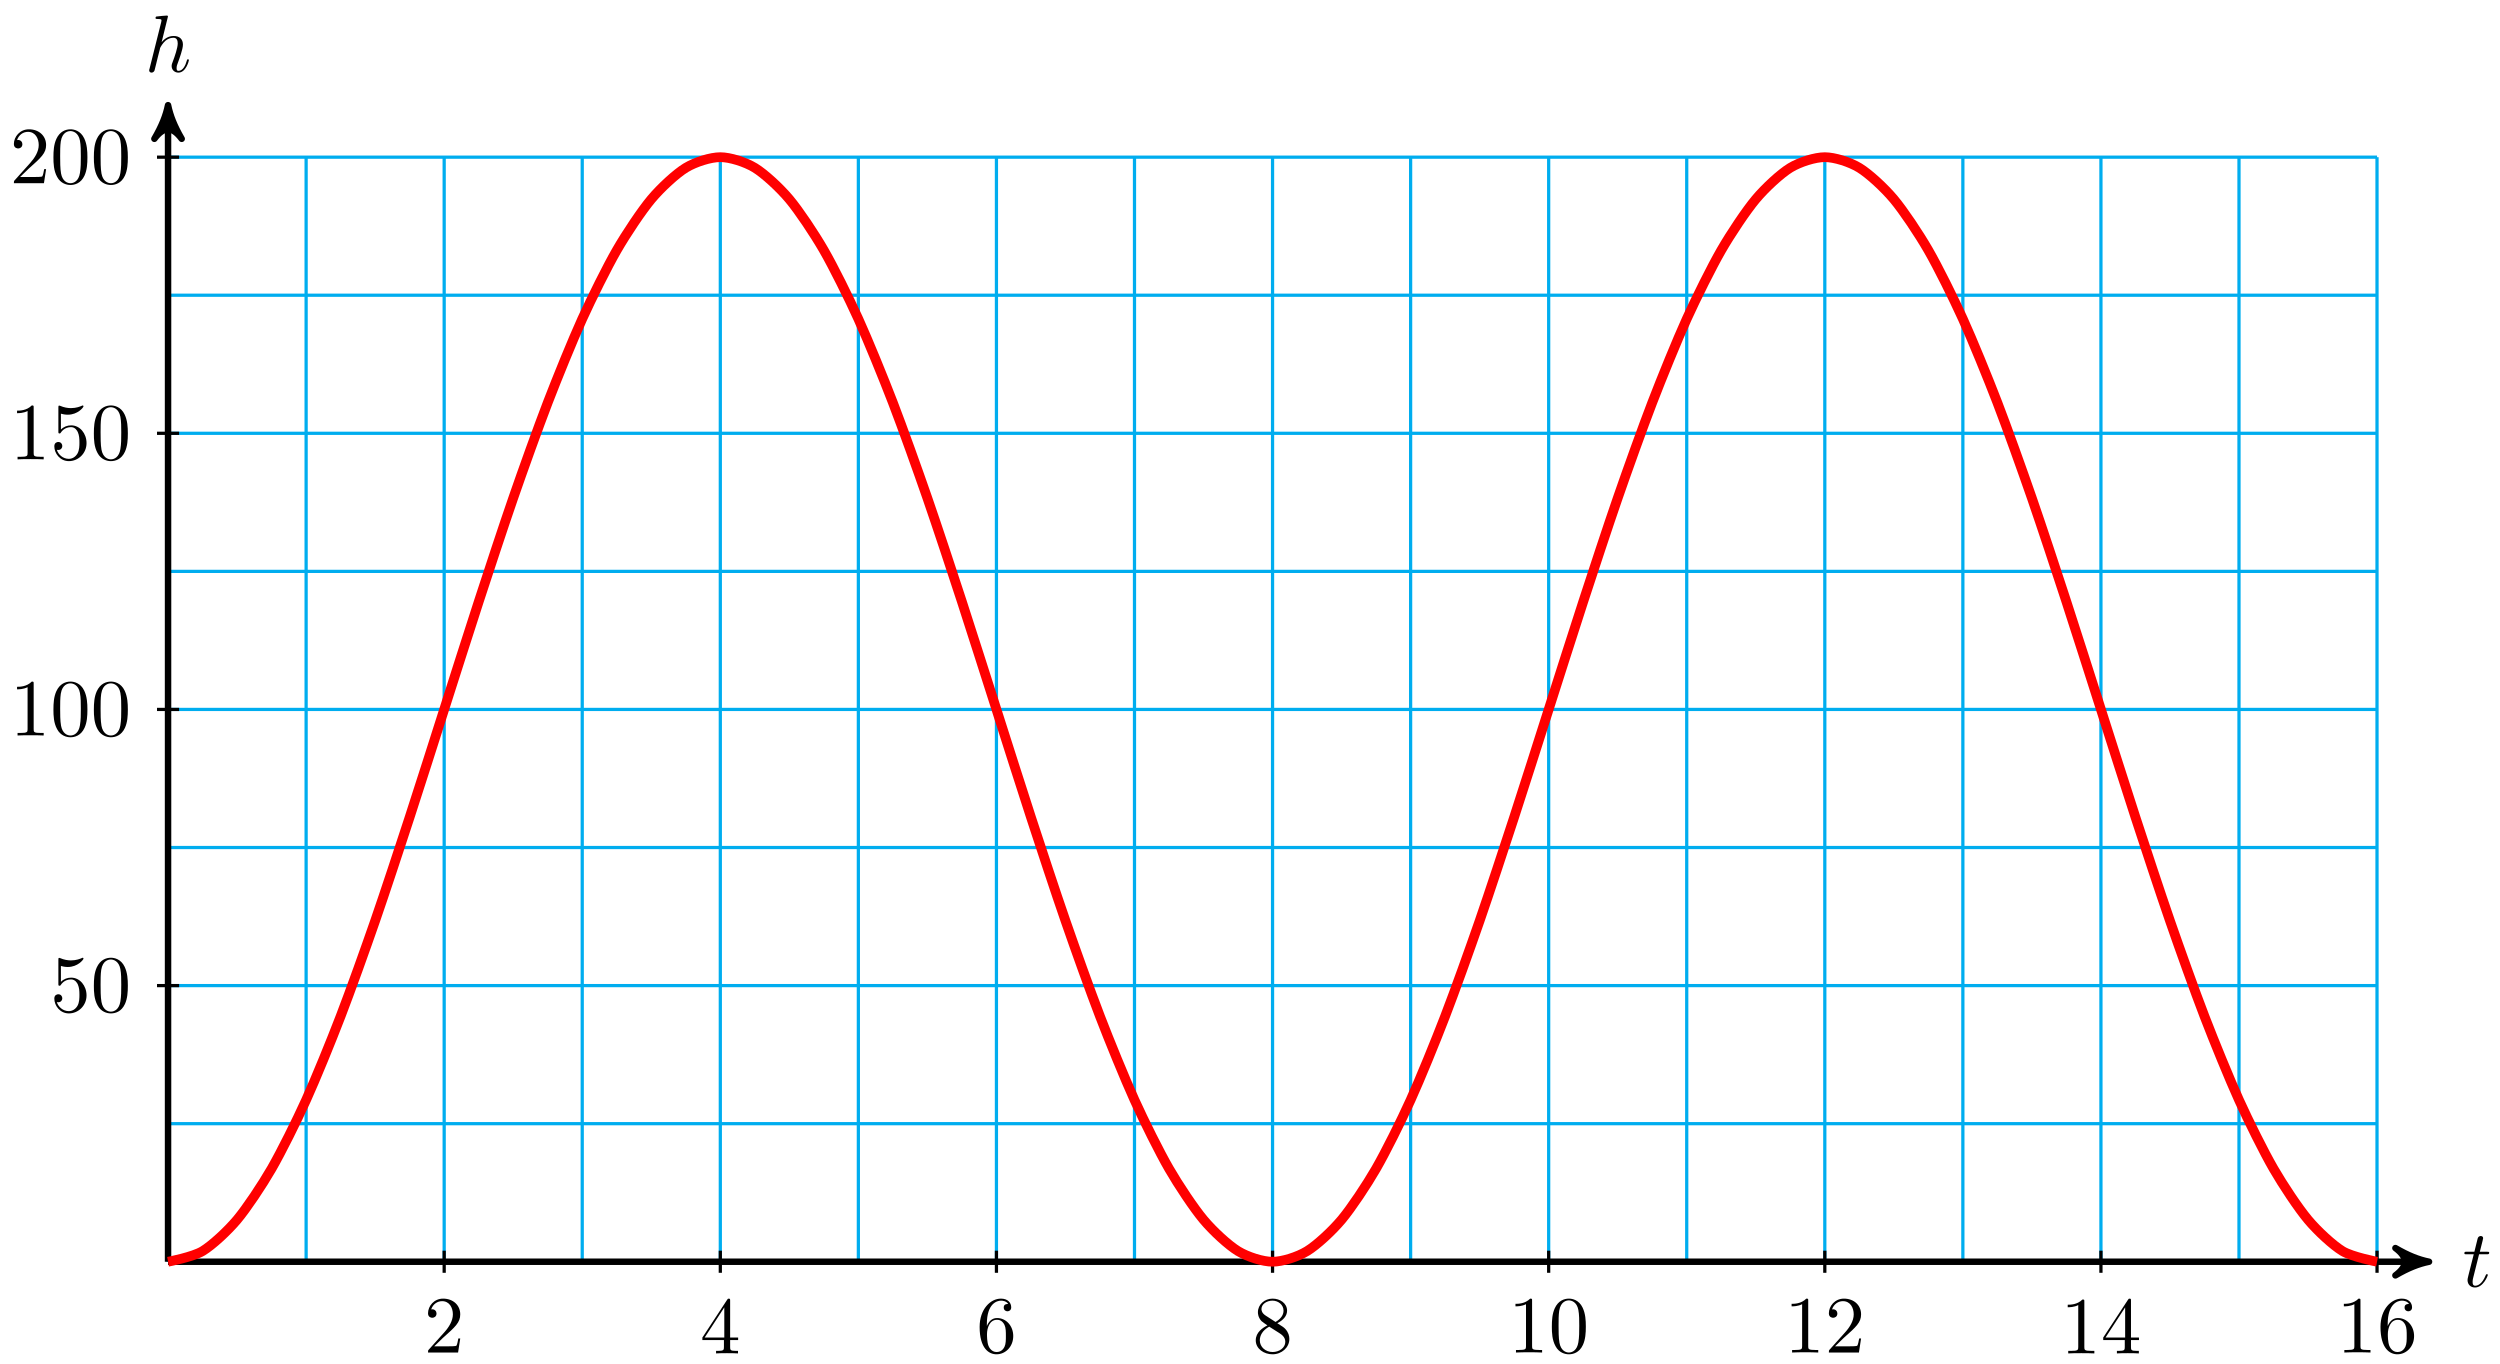
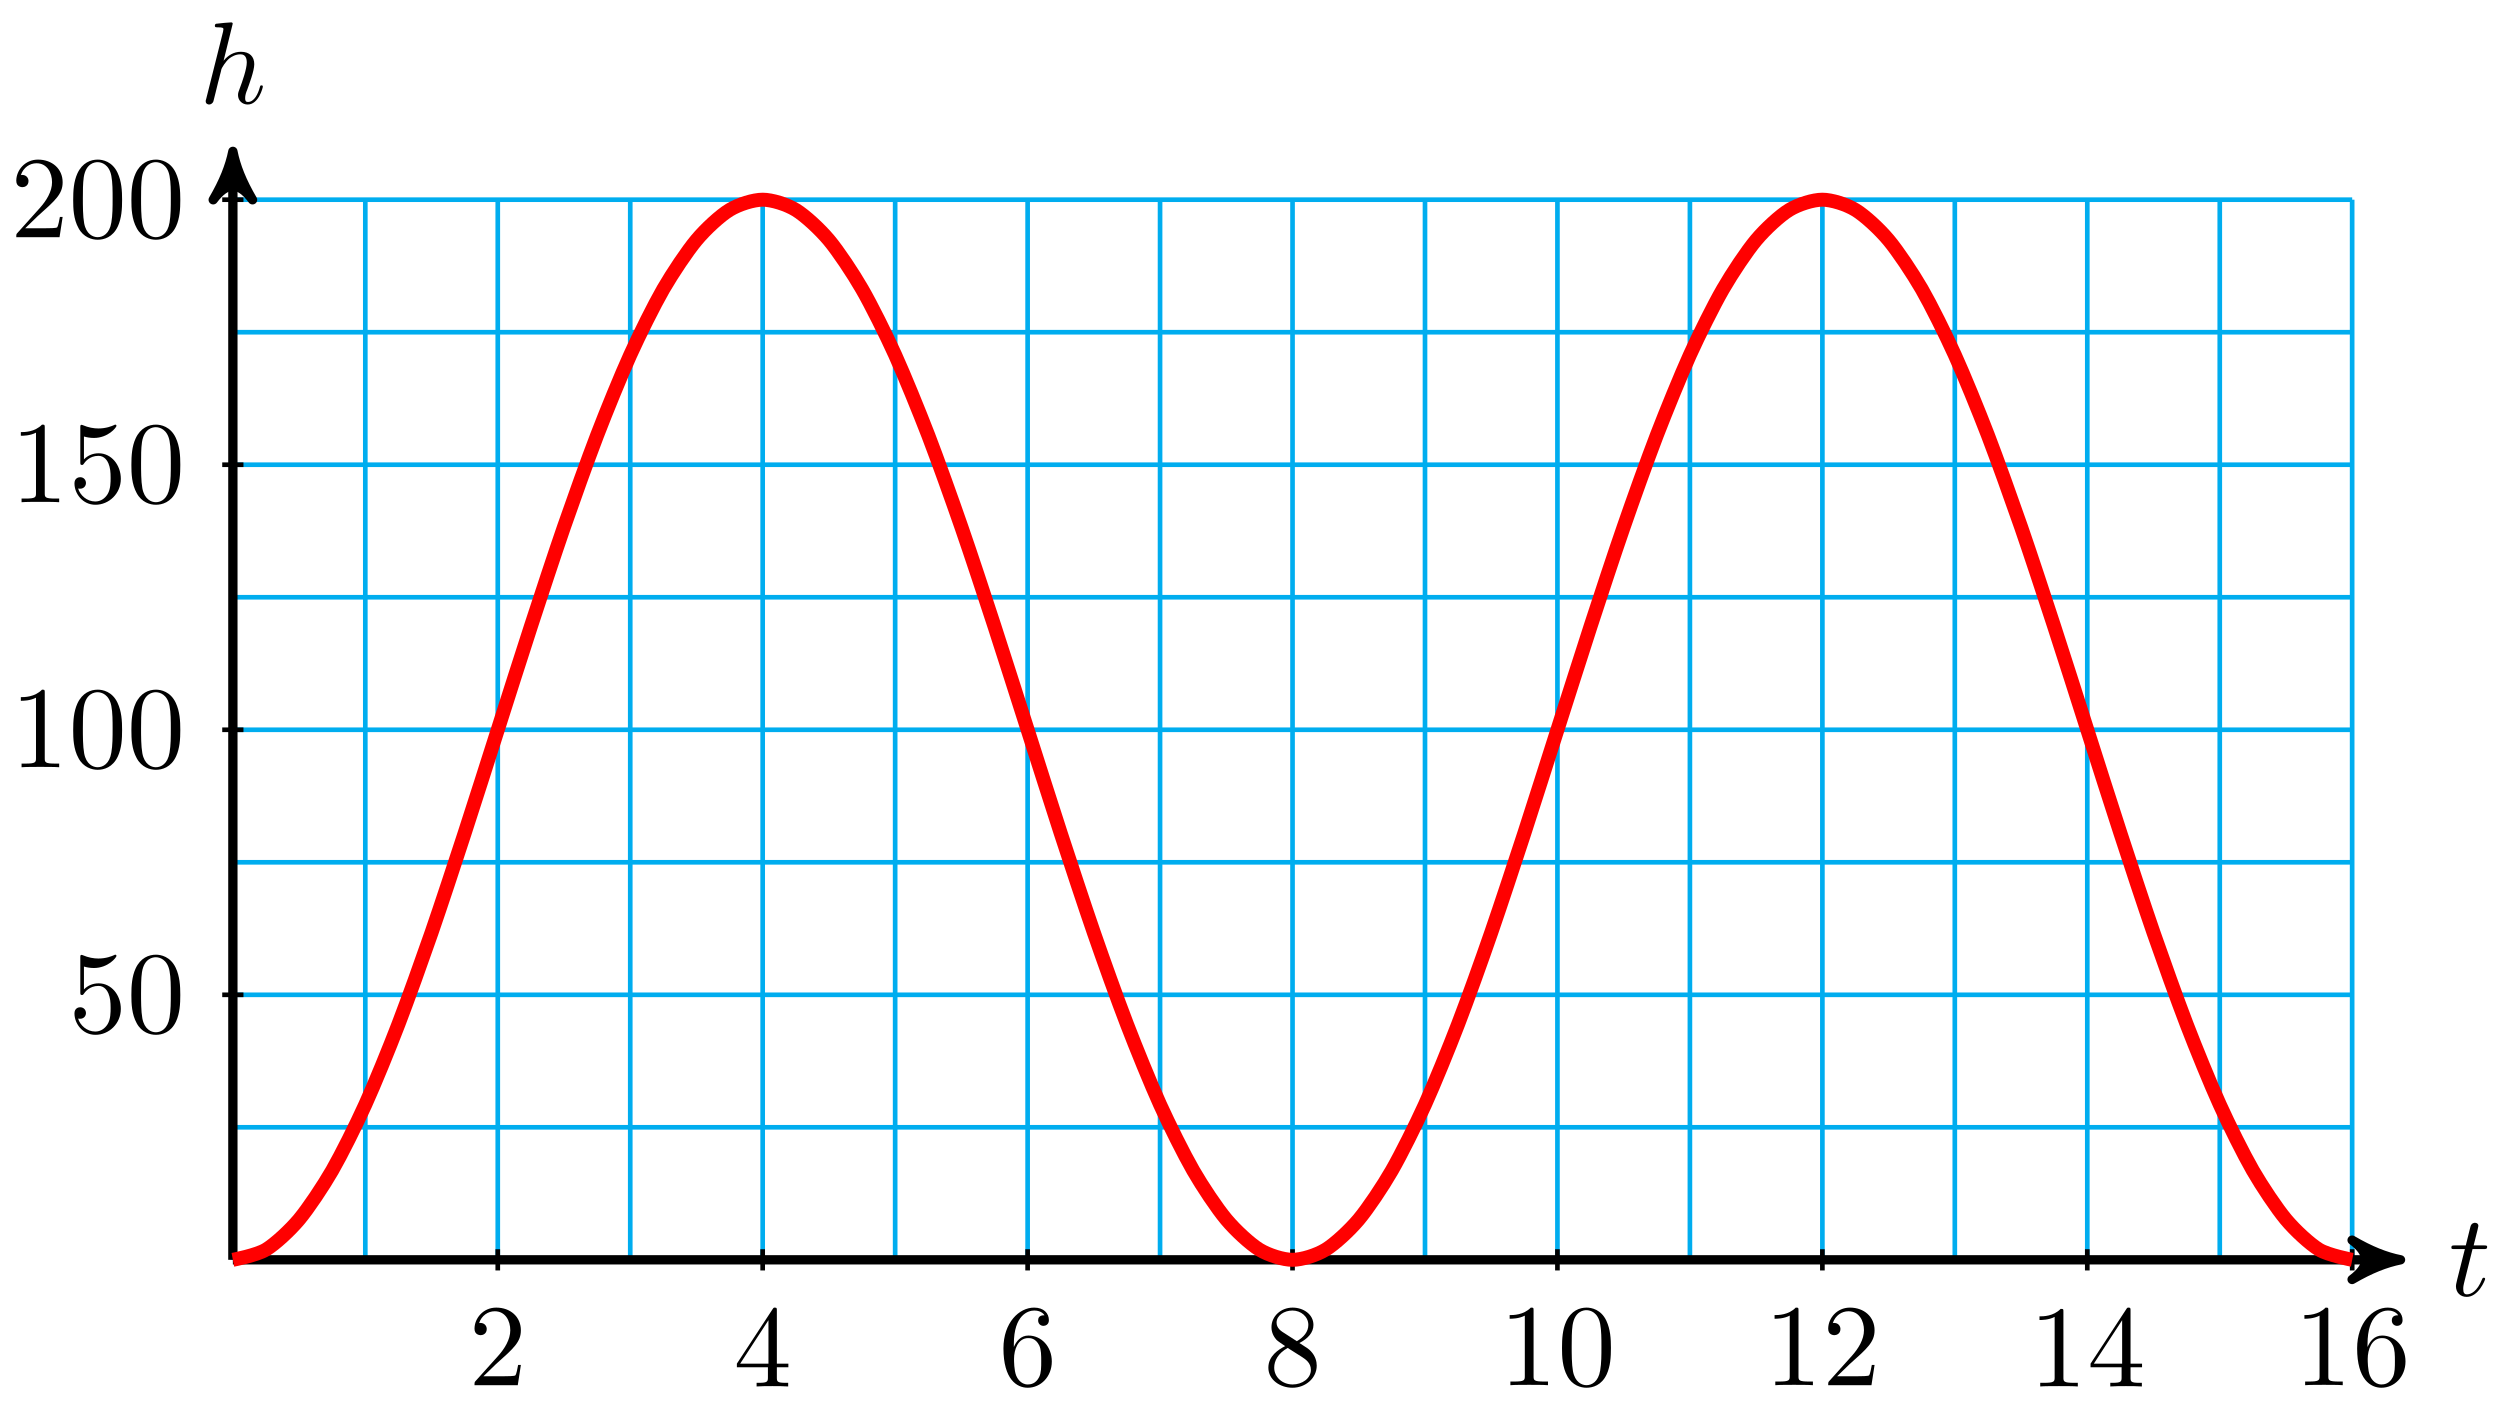
- <svg xmlns="http://www.w3.org/2000/svg" xmlns:xlink="http://www.w3.org/1999/xlink" width="308pt" height="168pt" viewBox="0 0 308 168" version="1.1">
+ <svg xmlns="http://www.w3.org/2000/svg" xmlns:xlink="http://www.w3.org/1999/xlink" width="214pt" height="120pt" viewBox="0 0 214 120" version="1.1">
  <defs>
    <g>
      <symbol overflow="visible" id="glyph0-0">
        <path style="stroke:none;" d="" />
      </symbol>
      <symbol overflow="visible" id="glyph0-1">
        <path style="stroke:none;" d="M 2.047 -3.984 L 2.984 -3.984 C 3.188 -3.984 3.297 -3.984 3.297 -4.188 C 3.297 -4.297 3.188 -4.297 3.016 -4.297 L 2.141 -4.297 C 2.5 -5.719 2.547 -5.906 2.547 -5.969 C 2.547 -6.141 2.422 -6.234 2.25 -6.234 C 2.219 -6.234 1.938 -6.234 1.859 -5.875 L 1.469 -4.297 L 0.531 -4.297 C 0.328 -4.297 0.234 -4.297 0.234 -4.109 C 0.234 -3.984 0.312 -3.984 0.516 -3.984 L 1.391 -3.984 C 0.672 -1.156 0.625 -0.984 0.625 -0.812 C 0.625 -0.266 1 0.109 1.547 0.109 C 2.562 0.109 3.125 -1.344 3.125 -1.422 C 3.125 -1.531 3.047 -1.531 3.016 -1.531 C 2.922 -1.531 2.906 -1.5 2.859 -1.391 C 2.438 -0.344 1.906 -0.109 1.562 -0.109 C 1.359 -0.109 1.25 -0.234 1.25 -0.562 C 1.25 -0.812 1.281 -0.875 1.312 -1.047 Z M 2.047 -3.984 " />
      </symbol>
      <symbol overflow="visible" id="glyph0-2">
        <path style="stroke:none;" d="M 2.859 -6.812 C 2.859 -6.812 2.859 -6.922 2.734 -6.922 C 2.5 -6.922 1.781 -6.844 1.516 -6.812 C 1.438 -6.812 1.328 -6.797 1.328 -6.625 C 1.328 -6.5 1.422 -6.5 1.562 -6.5 C 2.047 -6.5 2.062 -6.438 2.062 -6.328 L 2.031 -6.125 L 0.594 -0.391 C 0.547 -0.25 0.547 -0.234 0.547 -0.172 C 0.547 0.062 0.75 0.109 0.844 0.109 C 1 0.109 1.156 -0.016 1.203 -0.156 L 1.391 -0.906 L 1.609 -1.797 C 1.672 -2.031 1.734 -2.25 1.781 -2.469 C 1.797 -2.531 1.891 -2.859 1.891 -2.922 C 1.922 -3.016 2.234 -3.562 2.578 -3.844 C 2.797 -4 3.094 -4.188 3.531 -4.188 C 3.953 -4.188 4.062 -3.844 4.062 -3.484 C 4.062 -2.953 3.688 -1.859 3.453 -1.25 C 3.375 -1.031 3.312 -0.906 3.312 -0.703 C 3.312 -0.234 3.672 0.109 4.141 0.109 C 5.078 0.109 5.438 -1.344 5.438 -1.422 C 5.438 -1.531 5.359 -1.531 5.328 -1.531 C 5.219 -1.531 5.219 -1.5 5.172 -1.344 C 5.031 -0.812 4.703 -0.109 4.156 -0.109 C 3.984 -0.109 3.922 -0.203 3.922 -0.438 C 3.922 -0.688 4 -0.922 4.094 -1.141 C 4.25 -1.578 4.703 -2.766 4.703 -3.344 C 4.703 -3.984 4.312 -4.406 3.562 -4.406 C 2.938 -4.406 2.453 -4.094 2.078 -3.641 Z M 2.859 -6.812 " />
      </symbol>
      <symbol overflow="visible" id="glyph1-0">
        <path style="stroke:none;" d="" />
      </symbol>
      <symbol overflow="visible" id="glyph1-1">
        <path style="stroke:none;" d="M 4.469 -1.734 L 4.234 -1.734 C 4.172 -1.438 4.109 -1 4 -0.844 C 3.938 -0.766 3.281 -0.766 3.062 -0.766 L 1.266 -0.766 L 2.328 -1.797 C 3.875 -3.172 4.469 -3.703 4.469 -4.703 C 4.469 -5.844 3.578 -6.641 2.359 -6.641 C 1.234 -6.641 0.5 -5.719 0.5 -4.828 C 0.5 -4.281 1 -4.281 1.031 -4.281 C 1.203 -4.281 1.547 -4.391 1.547 -4.812 C 1.547 -5.062 1.359 -5.328 1.016 -5.328 C 0.938 -5.328 0.922 -5.328 0.891 -5.312 C 1.109 -5.969 1.656 -6.328 2.234 -6.328 C 3.141 -6.328 3.562 -5.516 3.562 -4.703 C 3.562 -3.906 3.078 -3.125 2.516 -2.5 L 0.609 -0.375 C 0.5 -0.266 0.5 -0.234 0.5 0 L 4.203 0 Z M 4.469 -1.734 " />
      </symbol>
      <symbol overflow="visible" id="glyph1-2">
        <path style="stroke:none;" d="M 4.688 -1.641 L 4.688 -1.953 L 3.703 -1.953 L 3.703 -6.484 C 3.703 -6.688 3.703 -6.75 3.531 -6.75 C 3.453 -6.75 3.422 -6.75 3.344 -6.625 L 0.281 -1.953 L 0.281 -1.641 L 2.938 -1.641 L 2.938 -0.781 C 2.938 -0.422 2.906 -0.312 2.172 -0.312 L 1.969 -0.312 L 1.969 0 C 2.375 -0.031 2.891 -0.031 3.312 -0.031 C 3.734 -0.031 4.25 -0.031 4.672 0 L 4.672 -0.312 L 4.453 -0.312 C 3.719 -0.312 3.703 -0.422 3.703 -0.781 L 3.703 -1.641 Z M 2.984 -1.953 L 0.562 -1.953 L 2.984 -5.672 Z M 2.984 -1.953 " />
      </symbol>
      <symbol overflow="visible" id="glyph1-3">
        <path style="stroke:none;" d="M 4.562 -2.031 C 4.562 -3.297 3.672 -4.25 2.562 -4.25 C 1.891 -4.25 1.516 -3.75 1.312 -3.266 L 1.312 -3.516 C 1.312 -6.031 2.547 -6.391 3.062 -6.391 C 3.297 -6.391 3.719 -6.328 3.938 -5.984 C 3.781 -5.984 3.391 -5.984 3.391 -5.547 C 3.391 -5.234 3.625 -5.078 3.844 -5.078 C 4 -5.078 4.312 -5.172 4.312 -5.562 C 4.312 -6.156 3.875 -6.641 3.047 -6.641 C 1.766 -6.641 0.422 -5.359 0.422 -3.156 C 0.422 -0.484 1.578 0.219 2.5 0.219 C 3.609 0.219 4.562 -0.719 4.562 -2.031 Z M 3.656 -2.047 C 3.656 -1.562 3.656 -1.062 3.484 -0.703 C 3.188 -0.109 2.734 -0.062 2.5 -0.062 C 1.875 -0.062 1.578 -0.656 1.516 -0.812 C 1.328 -1.281 1.328 -2.078 1.328 -2.25 C 1.328 -3.031 1.656 -4.031 2.547 -4.031 C 2.719 -4.031 3.172 -4.031 3.484 -3.406 C 3.656 -3.047 3.656 -2.531 3.656 -2.047 Z M 3.656 -2.047 " />
      </symbol>
      <symbol overflow="visible" id="glyph1-4">
        <path style="stroke:none;" d="M 4.562 -1.672 C 4.562 -2.031 4.453 -2.484 4.062 -2.906 C 3.875 -3.109 3.719 -3.203 3.078 -3.609 C 3.797 -3.984 4.281 -4.5 4.281 -5.156 C 4.281 -6.078 3.406 -6.641 2.5 -6.641 C 1.5 -6.641 0.688 -5.906 0.688 -4.969 C 0.688 -4.797 0.703 -4.344 1.125 -3.875 C 1.234 -3.766 1.609 -3.516 1.859 -3.344 C 1.281 -3.047 0.422 -2.5 0.422 -1.5 C 0.422 -0.453 1.438 0.219 2.484 0.219 C 3.609 0.219 4.562 -0.609 4.562 -1.672 Z M 3.844 -5.156 C 3.844 -4.578 3.453 -4.109 2.859 -3.766 L 1.625 -4.562 C 1.172 -4.859 1.125 -5.188 1.125 -5.359 C 1.125 -5.969 1.781 -6.391 2.484 -6.391 C 3.203 -6.391 3.844 -5.875 3.844 -5.156 Z M 4.062 -1.312 C 4.062 -0.578 3.312 -0.062 2.5 -0.062 C 1.641 -0.062 0.922 -0.672 0.922 -1.5 C 0.922 -2.078 1.234 -2.719 2.078 -3.188 L 3.312 -2.406 C 3.594 -2.219 4.062 -1.922 4.062 -1.312 Z M 4.062 -1.312 " />
      </symbol>
      <symbol overflow="visible" id="glyph1-5">
        <path style="stroke:none;" d="M 4.172 0 L 4.172 -0.312 L 3.859 -0.312 C 2.953 -0.312 2.938 -0.422 2.938 -0.781 L 2.938 -6.375 C 2.938 -6.625 2.938 -6.641 2.703 -6.641 C 2.078 -6 1.203 -6 0.891 -6 L 0.891 -5.688 C 1.094 -5.688 1.672 -5.688 2.188 -5.953 L 2.188 -0.781 C 2.188 -0.422 2.156 -0.312 1.266 -0.312 L 0.953 -0.312 L 0.953 0 C 1.297 -0.031 2.156 -0.031 2.562 -0.031 C 2.953 -0.031 3.828 -0.031 4.172 0 Z M 4.172 0 " />
      </symbol>
      <symbol overflow="visible" id="glyph1-6">
        <path style="stroke:none;" d="M 4.578 -3.188 C 4.578 -3.984 4.531 -4.781 4.188 -5.516 C 3.734 -6.484 2.906 -6.641 2.5 -6.641 C 1.891 -6.641 1.172 -6.375 0.75 -5.453 C 0.438 -4.766 0.391 -3.984 0.391 -3.188 C 0.391 -2.438 0.422 -1.547 0.844 -0.781 C 1.266 0.016 2 0.219 2.484 0.219 C 3.016 0.219 3.781 0.016 4.219 -0.938 C 4.531 -1.625 4.578 -2.406 4.578 -3.188 Z M 3.766 -3.312 C 3.766 -2.562 3.766 -1.891 3.656 -1.25 C 3.5 -0.297 2.938 0 2.484 0 C 2.094 0 1.5 -0.25 1.328 -1.203 C 1.219 -1.797 1.219 -2.719 1.219 -3.312 C 1.219 -3.953 1.219 -4.609 1.297 -5.141 C 1.484 -6.328 2.234 -6.422 2.484 -6.422 C 2.812 -6.422 3.469 -6.234 3.656 -5.25 C 3.766 -4.688 3.766 -3.938 3.766 -3.312 Z M 3.766 -3.312 " />
      </symbol>
      <symbol overflow="visible" id="glyph1-7">
        <path style="stroke:none;" d="M 4.469 -2 C 4.469 -3.188 3.656 -4.188 2.578 -4.188 C 2.109 -4.188 1.672 -4.031 1.312 -3.672 L 1.312 -5.625 C 1.516 -5.562 1.844 -5.5 2.156 -5.5 C 3.391 -5.5 4.094 -6.406 4.094 -6.531 C 4.094 -6.594 4.062 -6.641 3.984 -6.641 C 3.984 -6.641 3.953 -6.641 3.906 -6.609 C 3.703 -6.516 3.219 -6.312 2.547 -6.312 C 2.156 -6.312 1.688 -6.391 1.219 -6.594 C 1.141 -6.625 1.109 -6.625 1.109 -6.625 C 1 -6.625 1 -6.547 1 -6.391 L 1 -3.438 C 1 -3.266 1 -3.188 1.141 -3.188 C 1.219 -3.188 1.234 -3.203 1.281 -3.266 C 1.391 -3.422 1.75 -3.969 2.562 -3.969 C 3.078 -3.969 3.328 -3.516 3.406 -3.328 C 3.562 -2.953 3.594 -2.578 3.594 -2.078 C 3.594 -1.719 3.594 -1.125 3.344 -0.703 C 3.109 -0.312 2.734 -0.062 2.281 -0.062 C 1.562 -0.062 0.984 -0.594 0.812 -1.172 C 0.844 -1.172 0.875 -1.156 0.984 -1.156 C 1.312 -1.156 1.484 -1.406 1.484 -1.641 C 1.484 -1.891 1.312 -2.141 0.984 -2.141 C 0.844 -2.141 0.5 -2.062 0.5 -1.609 C 0.5 -0.75 1.188 0.219 2.297 0.219 C 3.453 0.219 4.469 -0.734 4.469 -2 Z M 4.469 -2 " />
      </symbol>
    </g>
  </defs>
  <g id="surface1">
-     <path style="fill:none;stroke-width:0.399;stroke-linecap:butt;stroke-linejoin:miter;stroke:rgb(0%,67.839%,93.729%);stroke-opacity:1;stroke-miterlimit:10;" d="M -0.001 0.001 L 272.131 0.001 M -0.001 17.008 L 272.131 17.008 M -0.001 34.019 L 272.131 34.019 M -0.001 51.029 L 272.131 51.029 M -0.001 68.04 L 272.131 68.04 M -0.001 85.047 L 272.131 85.047 M -0.001 102.058 L 272.131 102.058 M -0.001 119.068 L 272.131 119.068 M -0.001 136.075 L 272.131 136.075 M -0.001 0.001 L -0.001 136.075 M 17.009 0.001 L 17.009 136.075 M 34.016 0.001 L 34.016 136.075 M 51.023 0.001 L 51.023 136.075 M 68.034 0.001 L 68.034 136.075 M 85.04 0.001 L 85.04 136.075 M 102.051 0.001 L 102.051 136.075 M 119.058 0.001 L 119.058 136.075 M 136.065 0.001 L 136.065 136.075 M 153.075 0.001 L 153.075 136.075 M 170.082 0.001 L 170.082 136.075 M 187.089 0.001 L 187.089 136.075 M 204.1 0.001 L 204.1 136.075 M 221.107 0.001 L 221.107 136.075 M 238.117 0.001 L 238.117 136.075 M 255.124 0.001 L 255.124 136.075 M 272.127 0.001 L 272.127 136.075 " transform="matrix(1.00006,0,0,-1.00006,20.7044,155.4465)" />
-     <path style="fill:none;stroke-width:0.797;stroke-linecap:butt;stroke-linejoin:miter;stroke:rgb(0%,0%,0%);stroke-opacity:1;stroke-miterlimit:10;" d="M -0.001 0.001 L 277.502 0.001 " transform="matrix(1.00006,0,0,-1.00006,20.7044,155.4465)" />
-     <path style="fill-rule:nonzero;fill:rgb(0%,0%,0%);fill-opacity:1;stroke-width:0.797;stroke-linecap:butt;stroke-linejoin:round;stroke:rgb(0%,0%,0%);stroke-opacity:1;stroke-miterlimit:10;" d="M 1.036 0.001 C -0.261 0.259 -1.554 0.779 -3.108 1.685 C -1.554 0.517 -1.554 -0.518 -3.108 -1.682 C -1.554 -0.776 -0.261 -0.26 1.036 0.001 Z M 1.036 0.001 " transform="matrix(1.00006,0,0,-1.00006,298.2218,155.4465)" />
+     <path style="fill:none;stroke-width:0.399;stroke-linecap:butt;stroke-linejoin:miter;stroke:rgb(0%,67.839%,93.729%);stroke-opacity:1;stroke-miterlimit:10;" d="M 0.002 0.001 L 181.416 0.001 M 0.002 11.345 L 181.416 11.345 M 0.002 22.685 L 181.416 22.685 M 0.002 34.029 L 181.416 34.029 M 0.002 45.372 L 181.416 45.372 M 0.002 56.716 L 181.416 56.716 M 0.002 68.06 L 181.416 68.06 M 0.002 79.403 L 181.416 79.403 M 0.002 90.747 L 181.416 90.747 M 0.002 0.001 L 0.002 90.747 M 11.338 0.001 L 11.338 90.747 M 22.677 0.001 L 22.677 90.747 M 34.017 0.001 L 34.017 90.747 M 45.353 0.001 L 45.353 90.747 M 56.693 0.001 L 56.693 90.747 M 68.033 0.001 L 68.033 90.747 M 79.369 0.001 L 79.369 90.747 M 90.709 0.001 L 90.709 90.747 M 102.048 0.001 L 102.048 90.747 M 113.384 0.001 L 113.384 90.747 M 124.724 0.001 L 124.724 90.747 M 136.064 0.001 L 136.064 90.747 M 147.4 0.001 L 147.4 90.747 M 158.74 0.001 L 158.74 90.747 M 170.08 0.001 L 170.08 90.747 M 181.412 0.001 L 181.412 90.747 " transform="matrix(1,0,0,-1,19.932,107.841)" />
+     <path style="fill:none;stroke-width:0.797;stroke-linecap:butt;stroke-linejoin:miter;stroke:rgb(0%,0%,0%);stroke-opacity:1;stroke-miterlimit:10;" d="M 0.002 0.001 L 184.517 0.001 " transform="matrix(1,0,0,-1,19.932,107.841)" />
+     <path style="fill-rule:nonzero;fill:rgb(0%,0%,0%);fill-opacity:1;stroke-width:0.797;stroke-linecap:butt;stroke-linejoin:round;stroke:rgb(0%,0%,0%);stroke-opacity:1;stroke-miterlimit:10;" d="M 1.035 0.001 C -0.258 0.259 -1.555 0.778 -3.11 1.685 C -1.555 0.517 -1.555 -0.518 -3.11 -1.682 C -1.555 -0.776 -0.258 -0.261 1.035 0.001 Z M 1.035 0.001 " transform="matrix(1,0,0,-1,204.4495,107.841)" />
    <g style="fill:rgb(0%,0%,0%);fill-opacity:1;">
-       <use xlink:href="#glyph0-1" x="303.375" y="158.511" />
+       <use xlink:href="#glyph0-1" x="209.603" y="110.905" />
    </g>
-     <path style="fill:none;stroke-width:0.797;stroke-linecap:butt;stroke-linejoin:miter;stroke:rgb(0%,0%,0%);stroke-opacity:1;stroke-miterlimit:10;" d="M -0.001 0.001 L -0.001 141.446 " transform="matrix(1.00006,0,0,-1.00006,20.7044,155.4465)" />
-     <path style="fill-rule:nonzero;fill:rgb(0%,0%,0%);fill-opacity:1;stroke-width:0.797;stroke-linecap:butt;stroke-linejoin:round;stroke:rgb(0%,0%,0%);stroke-opacity:1;stroke-miterlimit:10;" d="M 1.035 0.001 C -0.258 0.259 -1.554 0.779 -3.109 1.685 C -1.554 0.517 -1.554 -0.518 -3.109 -1.682 C -1.554 -0.776 -0.258 -0.26 1.035 0.001 Z M 1.035 0.001 " transform="matrix(0,-1.00006,-1.00006,0,20.7044,13.99241)" />
+     <path style="fill:none;stroke-width:0.797;stroke-linecap:butt;stroke-linejoin:miter;stroke:rgb(0%,0%,0%);stroke-opacity:1;stroke-miterlimit:10;" d="M 0.002 0.001 L 0.002 93.849 " transform="matrix(1,0,0,-1,19.932,107.841)" />
+     <path style="fill-rule:nonzero;fill:rgb(0%,0%,0%);fill-opacity:1;stroke-width:0.797;stroke-linecap:butt;stroke-linejoin:round;stroke:rgb(0%,0%,0%);stroke-opacity:1;stroke-miterlimit:10;" d="M 1.035 -0.002 C -0.258 0.26 -1.555 0.776 -3.11 1.682 C -1.555 0.518 -1.555 -0.517 -3.11 -1.685 C -1.555 -0.779 -0.258 -0.259 1.035 -0.002 Z M 1.035 -0.002 " transform="matrix(0,-1,-1,0,19.932,13.99183)" />
    <g style="fill:rgb(0%,0%,0%);fill-opacity:1;">
-       <use xlink:href="#glyph0-2" x="17.834" y="8.839" />
+       <use xlink:href="#glyph0-2" x="17.062" y="8.838" />
    </g>
-     <path style="fill:none;stroke-width:0.399;stroke-linecap:butt;stroke-linejoin:miter;stroke:rgb(0%,0%,0%);stroke-opacity:1;stroke-miterlimit:10;" d="M 34.016 1.361 L 34.016 -1.362 " transform="matrix(1.00006,0,0,-1.00006,20.7044,155.4465)" />
-     <path style=" stroke:none;fill-rule:nonzero;fill:rgb(100%,100%,100%);fill-opacity:1;" d="M 51.234 167.629 L 58.211 167.629 L 58.211 159 L 51.234 159 Z M 51.234 167.629 " />
+     <path style="fill:none;stroke-width:0.399;stroke-linecap:butt;stroke-linejoin:miter;stroke:rgb(0%,0%,0%);stroke-opacity:1;stroke-miterlimit:10;" d="M 22.677 0.907 L 22.677 -0.909 " transform="matrix(1,0,0,-1,19.932,107.841)" />
+     <path style=" stroke:none;fill-rule:nonzero;fill:rgb(100%,100%,100%);fill-opacity:1;" d="M 39.121 119.566 L 46.098 119.566 L 46.098 110.941 L 39.121 110.941 Z M 39.121 119.566 " />
    <g style="fill:rgb(0%,0%,0%);fill-opacity:1;">
-       <use xlink:href="#glyph1-1" x="52.232" y="166.631" />
+       <use xlink:href="#glyph1-1" x="40.118" y="118.572" />
    </g>
-     <path style="fill:none;stroke-width:0.399;stroke-linecap:butt;stroke-linejoin:miter;stroke:rgb(0%,0%,0%);stroke-opacity:1;stroke-miterlimit:10;" d="M 68.034 1.361 L 68.034 -1.362 " transform="matrix(1.00006,0,0,-1.00006,20.7044,155.4465)" />
-     <path style=" stroke:none;fill-rule:nonzero;fill:rgb(100%,100%,100%);fill-opacity:1;" d="M 85.254 167.738 L 92.23 167.738 L 92.23 159 L 85.254 159 Z M 85.254 167.738 " />
+     <path style="fill:none;stroke-width:0.399;stroke-linecap:butt;stroke-linejoin:miter;stroke:rgb(0%,0%,0%);stroke-opacity:1;stroke-miterlimit:10;" d="M 45.353 0.907 L 45.353 -0.909 " transform="matrix(1,0,0,-1,19.932,107.841)" />
+     <path style=" stroke:none;fill-rule:nonzero;fill:rgb(100%,100%,100%);fill-opacity:1;" d="M 61.801 119.676 L 68.773 119.676 L 68.773 110.941 L 61.801 110.941 Z M 61.801 119.676 " />
    <g style="fill:rgb(0%,0%,0%);fill-opacity:1;">
-       <use xlink:href="#glyph1-2" x="86.25" y="166.741" />
+       <use xlink:href="#glyph1-2" x="62.796" y="118.681" />
    </g>
-     <path style="fill:none;stroke-width:0.399;stroke-linecap:butt;stroke-linejoin:miter;stroke:rgb(0%,0%,0%);stroke-opacity:1;stroke-miterlimit:10;" d="M 102.051 1.361 L 102.051 -1.362 " transform="matrix(1.00006,0,0,-1.00006,20.7044,155.4465)" />
-     <path style=" stroke:none;fill-rule:nonzero;fill:rgb(100%,100%,100%);fill-opacity:1;" d="M 119.273 167.848 L 126.246 167.848 L 126.246 159 L 119.273 159 Z M 119.273 167.848 " />
+     <path style="fill:none;stroke-width:0.399;stroke-linecap:butt;stroke-linejoin:miter;stroke:rgb(0%,0%,0%);stroke-opacity:1;stroke-miterlimit:10;" d="M 68.033 0.907 L 68.033 -0.909 " transform="matrix(1,0,0,-1,19.932,107.841)" />
+     <path style=" stroke:none;fill-rule:nonzero;fill:rgb(100%,100%,100%);fill-opacity:1;" d="M 84.477 119.789 L 91.449 119.789 L 91.449 110.941 L 84.477 110.941 Z M 84.477 119.789 " />
    <g style="fill:rgb(0%,0%,0%);fill-opacity:1;">
-       <use xlink:href="#glyph1-3" x="120.269" y="166.631" />
+       <use xlink:href="#glyph1-3" x="85.473" y="118.572" />
    </g>
-     <path style="fill:none;stroke-width:0.399;stroke-linecap:butt;stroke-linejoin:miter;stroke:rgb(0%,0%,0%);stroke-opacity:1;stroke-miterlimit:10;" d="M 136.065 1.361 L 136.065 -1.362 " transform="matrix(1.00006,0,0,-1.00006,20.7044,155.4465)" />
-     <path style=" stroke:none;fill-rule:nonzero;fill:rgb(100%,100%,100%);fill-opacity:1;" d="M 153.293 167.848 L 160.266 167.848 L 160.266 159 L 153.293 159 Z M 153.293 167.848 " />
+     <path style="fill:none;stroke-width:0.399;stroke-linecap:butt;stroke-linejoin:miter;stroke:rgb(0%,0%,0%);stroke-opacity:1;stroke-miterlimit:10;" d="M 90.709 0.907 L 90.709 -0.909 " transform="matrix(1,0,0,-1,19.932,107.841)" />
+     <path style=" stroke:none;fill-rule:nonzero;fill:rgb(100%,100%,100%);fill-opacity:1;" d="M 107.152 119.789 L 114.129 119.789 L 114.129 110.941 L 107.152 110.941 Z M 107.152 119.789 " />
    <g style="fill:rgb(0%,0%,0%);fill-opacity:1;">
-       <use xlink:href="#glyph1-4" x="154.287" y="166.631" />
+       <use xlink:href="#glyph1-4" x="108.15" y="118.572" />
    </g>
-     <path style="fill:none;stroke-width:0.399;stroke-linecap:butt;stroke-linejoin:miter;stroke:rgb(0%,0%,0%);stroke-opacity:1;stroke-miterlimit:10;" d="M 170.082 1.361 L 170.082 -1.362 " transform="matrix(1.00006,0,0,-1.00006,20.7044,155.4465)" />
-     <path style=" stroke:none;fill-rule:nonzero;fill:rgb(100%,100%,100%);fill-opacity:1;" d="M 184.82 167.848 L 196.773 167.848 L 196.773 159 L 184.82 159 Z M 184.82 167.848 " />
+     <path style="fill:none;stroke-width:0.399;stroke-linecap:butt;stroke-linejoin:miter;stroke:rgb(0%,0%,0%);stroke-opacity:1;stroke-miterlimit:10;" d="M 113.384 0.907 L 113.384 -0.909 " transform="matrix(1,0,0,-1,19.932,107.841)" />
+     <path style=" stroke:none;fill-rule:nonzero;fill:rgb(100%,100%,100%);fill-opacity:1;" d="M 127.34 119.789 L 139.297 119.789 L 139.297 110.941 L 127.34 110.941 Z M 127.34 119.789 " />
    <g style="fill:rgb(0%,0%,0%);fill-opacity:1;">
-       <use xlink:href="#glyph1-5" x="185.815" y="166.631" />
-       <use xlink:href="#glyph1-6" x="190.797" y="166.631" />
+       <use xlink:href="#glyph1-5" x="128.336" y="118.572" />
+       <use xlink:href="#glyph1-6" x="133.317" y="118.572" />
    </g>
-     <path style="fill:none;stroke-width:0.399;stroke-linecap:butt;stroke-linejoin:miter;stroke:rgb(0%,0%,0%);stroke-opacity:1;stroke-miterlimit:10;" d="M 204.1 1.361 L 204.1 -1.362 " transform="matrix(1.00006,0,0,-1.00006,20.7044,155.4465)" />
-     <path style=" stroke:none;fill-rule:nonzero;fill:rgb(100%,100%,100%);fill-opacity:1;" d="M 218.836 167.629 L 230.793 167.629 L 230.793 159 L 218.836 159 Z M 218.836 167.629 " />
+     <path style="fill:none;stroke-width:0.399;stroke-linecap:butt;stroke-linejoin:miter;stroke:rgb(0%,0%,0%);stroke-opacity:1;stroke-miterlimit:10;" d="M 136.064 0.907 L 136.064 -0.909 " transform="matrix(1,0,0,-1,19.932,107.841)" />
+     <path style=" stroke:none;fill-rule:nonzero;fill:rgb(100%,100%,100%);fill-opacity:1;" d="M 150.016 119.566 L 161.973 119.566 L 161.973 110.941 L 150.016 110.941 Z M 150.016 119.566 " />
    <g style="fill:rgb(0%,0%,0%);fill-opacity:1;">
-       <use xlink:href="#glyph1-5" x="219.834" y="166.631" />
-       <use xlink:href="#glyph1-1" x="224.816" y="166.631" />
+       <use xlink:href="#glyph1-5" x="151.013" y="118.572" />
+       <use xlink:href="#glyph1-1" x="155.994" y="118.572" />
    </g>
-     <path style="fill:none;stroke-width:0.399;stroke-linecap:butt;stroke-linejoin:miter;stroke:rgb(0%,0%,0%);stroke-opacity:1;stroke-miterlimit:10;" d="M 238.117 1.361 L 238.117 -1.362 " transform="matrix(1.00006,0,0,-1.00006,20.7044,155.4465)" />
-     <path style=" stroke:none;fill-rule:nonzero;fill:rgb(100%,100%,100%);fill-opacity:1;" d="M 252.855 167.738 L 264.812 167.738 L 264.812 159 L 252.855 159 Z M 252.855 167.738 " />
+     <path style="fill:none;stroke-width:0.399;stroke-linecap:butt;stroke-linejoin:miter;stroke:rgb(0%,0%,0%);stroke-opacity:1;stroke-miterlimit:10;" d="M 158.74 0.907 L 158.74 -0.909 " transform="matrix(1,0,0,-1,19.932,107.841)" />
+     <path style=" stroke:none;fill-rule:nonzero;fill:rgb(100%,100%,100%);fill-opacity:1;" d="M 172.695 119.676 L 184.648 119.676 L 184.648 110.941 L 172.695 110.941 Z M 172.695 119.676 " />
    <g style="fill:rgb(0%,0%,0%);fill-opacity:1;">
-       <use xlink:href="#glyph1-5" x="253.852" y="166.741" />
-       <use xlink:href="#glyph1-2" x="258.834" y="166.741" />
+       <use xlink:href="#glyph1-5" x="173.69" y="118.681" />
+       <use xlink:href="#glyph1-2" x="178.671" y="118.681" />
    </g>
-     <path style="fill:none;stroke-width:0.399;stroke-linecap:butt;stroke-linejoin:miter;stroke:rgb(0%,0%,0%);stroke-opacity:1;stroke-miterlimit:10;" d="M 272.131 1.361 L 272.131 -1.362 " transform="matrix(1.00006,0,0,-1.00006,20.7044,155.4465)" />
-     <path style=" stroke:none;fill-rule:nonzero;fill:rgb(100%,100%,100%);fill-opacity:1;" d="M 286.875 167.848 L 298.832 167.848 L 298.832 159 L 286.875 159 Z M 286.875 167.848 " />
+     <path style="fill:none;stroke-width:0.399;stroke-linecap:butt;stroke-linejoin:miter;stroke:rgb(0%,0%,0%);stroke-opacity:1;stroke-miterlimit:10;" d="M 181.416 0.907 L 181.416 -0.909 " transform="matrix(1,0,0,-1,19.932,107.841)" />
+     <path style=" stroke:none;fill-rule:nonzero;fill:rgb(100%,100%,100%);fill-opacity:1;" d="M 195.371 119.789 L 207.328 119.789 L 207.328 110.941 L 195.371 110.941 Z M 195.371 119.789 " />
    <g style="fill:rgb(0%,0%,0%);fill-opacity:1;">
-       <use xlink:href="#glyph1-5" x="287.871" y="166.631" />
-       <use xlink:href="#glyph1-3" x="292.853" y="166.631" />
+       <use xlink:href="#glyph1-5" x="196.367" y="118.572" />
+       <use xlink:href="#glyph1-3" x="201.348" y="118.572" />
    </g>
-     <path style="fill:none;stroke-width:0.399;stroke-linecap:butt;stroke-linejoin:miter;stroke:rgb(0%,0%,0%);stroke-opacity:1;stroke-miterlimit:10;" d="M 1.362 34.019 L -1.361 34.019 " transform="matrix(1.00006,0,0,-1.00006,20.7044,155.4465)" />
-     <path style=" stroke:none;fill-rule:nonzero;fill:rgb(100%,100%,100%);fill-opacity:1;" d="M 5.195 125.848 L 17.152 125.848 L 17.152 117 L 5.195 117 Z M 5.195 125.848 " />
+     <path style="fill:none;stroke-width:0.399;stroke-linecap:butt;stroke-linejoin:miter;stroke:rgb(0%,0%,0%);stroke-opacity:1;stroke-miterlimit:10;" d="M 0.908 22.685 L -0.909 22.685 " transform="matrix(1,0,0,-1,19.932,107.841)" />
+     <path style=" stroke:none;fill-rule:nonzero;fill:rgb(100%,100%,100%);fill-opacity:1;" d="M 4.879 89.578 L 16.832 89.578 L 16.832 80.73 L 4.879 80.73 Z M 4.879 89.578 " />
    <g style="fill:rgb(0%,0%,0%);fill-opacity:1;">
-       <use xlink:href="#glyph1-7" x="6.192" y="124.634" />
-       <use xlink:href="#glyph1-6" x="11.173" y="124.634" />
+       <use xlink:href="#glyph1-7" x="5.874" y="88.362" />
+       <use xlink:href="#glyph1-6" x="10.855" y="88.362" />
    </g>
-     <path style="fill:none;stroke-width:0.399;stroke-linecap:butt;stroke-linejoin:miter;stroke:rgb(0%,0%,0%);stroke-opacity:1;stroke-miterlimit:10;" d="M 1.362 68.04 L -1.361 68.04 " transform="matrix(1.00006,0,0,-1.00006,20.7044,155.4465)" />
-     <path style=" stroke:none;fill-rule:nonzero;fill:rgb(100%,100%,100%);fill-opacity:1;" d="M 0.215 91.828 L 17.152 91.828 L 17.152 82.98 L 0.215 82.98 Z M 0.215 91.828 " />
+     <path style="fill:none;stroke-width:0.399;stroke-linecap:butt;stroke-linejoin:miter;stroke:rgb(0%,0%,0%);stroke-opacity:1;stroke-miterlimit:10;" d="M 0.908 45.372 L -0.909 45.372 " transform="matrix(1,0,0,-1,19.932,107.841)" />
+     <path style=" stroke:none;fill-rule:nonzero;fill:rgb(100%,100%,100%);fill-opacity:1;" d="M -0.105 66.891 L 16.832 66.891 L 16.832 58.043 L -0.105 58.043 Z M -0.105 66.891 " />
    <g style="fill:rgb(0%,0%,0%);fill-opacity:1;">
-       <use xlink:href="#glyph1-5" x="1.21" y="90.613" />
-       <use xlink:href="#glyph1-6" x="6.192" y="90.613" />
-       <use xlink:href="#glyph1-6" x="11.173" y="90.613" />
+       <use xlink:href="#glyph1-5" x="0.893" y="65.676" />
+       <use xlink:href="#glyph1-6" x="5.874" y="65.676" />
+       <use xlink:href="#glyph1-6" x="10.856" y="65.676" />
    </g>
-     <path style="fill:none;stroke-width:0.399;stroke-linecap:butt;stroke-linejoin:miter;stroke:rgb(0%,0%,0%);stroke-opacity:1;stroke-miterlimit:10;" d="M 1.362 102.058 L -1.361 102.058 " transform="matrix(1.00006,0,0,-1.00006,20.7044,155.4465)" />
-     <path style=" stroke:none;fill-rule:nonzero;fill:rgb(100%,100%,100%);fill-opacity:1;" d="M 0.215 57.809 L 17.152 57.809 L 17.152 48.961 L 0.215 48.961 Z M 0.215 57.809 " />
+     <path style="fill:none;stroke-width:0.399;stroke-linecap:butt;stroke-linejoin:miter;stroke:rgb(0%,0%,0%);stroke-opacity:1;stroke-miterlimit:10;" d="M 0.908 68.06 L -0.909 68.06 " transform="matrix(1,0,0,-1,19.932,107.841)" />
+     <path style=" stroke:none;fill-rule:nonzero;fill:rgb(100%,100%,100%);fill-opacity:1;" d="M -0.105 44.203 L 16.832 44.203 L 16.832 35.359 L -0.105 35.359 Z M -0.105 44.203 " />
    <g style="fill:rgb(0%,0%,0%);fill-opacity:1;">
-       <use xlink:href="#glyph1-5" x="1.21" y="56.592" />
-       <use xlink:href="#glyph1-7" x="6.192" y="56.592" />
-       <use xlink:href="#glyph1-6" x="11.173" y="56.592" />
+       <use xlink:href="#glyph1-5" x="0.893" y="42.989" />
+       <use xlink:href="#glyph1-7" x="5.874" y="42.989" />
+       <use xlink:href="#glyph1-6" x="10.856" y="42.989" />
    </g>
-     <path style="fill:none;stroke-width:0.399;stroke-linecap:butt;stroke-linejoin:miter;stroke:rgb(0%,0%,0%);stroke-opacity:1;stroke-miterlimit:10;" d="M 1.362 136.075 L -1.361 136.075 " transform="matrix(1.00006,0,0,-1.00006,20.7044,155.4465)" />
-     <path style=" stroke:none;fill-rule:nonzero;fill:rgb(100%,100%,100%);fill-opacity:1;" d="M 0.215 23.785 L 17.152 23.785 L 17.152 14.938 L 0.215 14.938 Z M 0.215 23.785 " />
+     <path style="fill:none;stroke-width:0.399;stroke-linecap:butt;stroke-linejoin:miter;stroke:rgb(0%,0%,0%);stroke-opacity:1;stroke-miterlimit:10;" d="M 0.908 90.747 L -0.909 90.747 " transform="matrix(1,0,0,-1,19.932,107.841)" />
+     <path style=" stroke:none;fill-rule:nonzero;fill:rgb(100%,100%,100%);fill-opacity:1;" d="M -0.105 21.52 L 16.832 21.52 L 16.832 12.672 L -0.105 12.672 Z M -0.105 21.52 " />
    <g style="fill:rgb(0%,0%,0%);fill-opacity:1;">
-       <use xlink:href="#glyph1-1" x="1.21" y="22.571" />
-       <use xlink:href="#glyph1-6" x="6.192" y="22.571" />
-       <use xlink:href="#glyph1-6" x="11.173" y="22.571" />
+       <use xlink:href="#glyph1-1" x="0.893" y="20.303" />
+       <use xlink:href="#glyph1-6" x="5.874" y="20.303" />
+       <use xlink:href="#glyph1-6" x="10.856" y="20.303" />
    </g>
-     <path style="fill:none;stroke-width:1.196;stroke-linecap:butt;stroke-linejoin:miter;stroke:rgb(100%,0%,0%);stroke-opacity:1;stroke-miterlimit:10;" d="M -0.001 0.001 C -0.001 0.001 3.073 0.591 4.252 1.31 C 5.432 2.028 7.323 3.771 8.506 5.181 C 9.686 6.591 11.576 9.423 12.756 11.469 C 13.935 13.516 15.83 17.324 17.009 19.93 C 18.189 22.531 20.08 27.175 21.259 30.242 C 22.439 33.304 24.333 38.6 25.513 42.003 C 26.692 45.405 28.583 51.154 29.763 54.767 C 30.946 58.377 32.837 64.357 34.016 68.04 C 35.196 71.72 37.09 77.7 38.27 81.309 C 39.449 84.922 41.34 90.672 42.52 94.074 C 43.699 97.476 45.594 102.772 46.773 105.835 C 47.953 108.901 49.843 113.545 51.023 116.147 C 52.207 118.752 54.097 122.56 55.277 124.607 C 56.456 126.654 58.351 129.486 59.53 130.896 C 60.71 132.306 62.6 134.048 63.78 134.767 C 64.96 135.485 66.854 136.075 68.034 136.075 C 69.213 136.075 71.104 135.485 72.283 134.767 C 73.463 134.048 75.357 132.306 76.537 130.896 C 77.717 129.486 79.611 126.654 80.791 124.607 C 81.97 122.56 83.861 118.752 85.04 116.147 C 86.22 113.545 88.115 108.901 89.294 105.835 C 90.474 102.772 92.364 97.476 93.544 94.074 C 94.724 90.672 96.618 84.922 97.798 81.309 C 98.977 77.7 100.868 71.72 102.051 68.04 C 103.231 64.357 105.121 58.377 106.301 54.767 C 107.481 51.154 109.375 45.405 110.555 42.003 C 111.734 38.6 113.625 33.304 114.804 30.242 C 115.984 27.175 117.878 22.531 119.058 19.93 C 120.238 17.324 122.128 13.516 123.312 11.469 C 124.491 9.423 126.382 6.591 127.561 5.181 C 128.741 3.771 130.635 2.028 131.815 1.31 C 132.995 0.591 134.885 0.001 136.065 0.001 C 137.244 0.001 139.139 0.591 140.318 1.31 C 141.498 2.028 143.389 3.771 144.572 5.181 C 145.752 6.591 147.642 9.423 148.822 11.469 C 150.001 13.516 151.896 17.324 153.075 19.93 C 154.255 22.531 156.146 27.175 157.325 30.242 C 158.505 33.304 160.399 38.6 161.579 42.003 C 162.758 45.405 164.649 51.154 165.829 54.767 C 167.012 58.377 168.903 64.357 170.082 68.04 C 171.262 71.72 173.156 77.7 174.336 81.309 C 175.516 84.922 177.406 90.672 178.586 94.074 C 179.765 97.476 181.66 102.772 182.839 105.835 C 184.019 108.901 185.909 113.545 187.089 116.147 C 188.273 118.752 190.163 122.56 191.343 124.607 C 192.522 126.654 194.417 129.486 195.596 130.896 C 196.776 132.306 198.666 134.048 199.846 134.767 C 201.026 135.485 202.92 136.075 204.1 136.075 C 205.279 136.075 207.17 135.485 208.35 134.767 C 209.533 134.048 211.424 132.306 212.603 130.896 C 213.783 129.486 215.677 126.654 216.857 124.607 C 218.036 122.56 219.927 118.752 221.107 116.147 C 222.286 113.545 224.181 108.901 225.36 105.835 C 226.54 102.772 228.43 97.476 229.61 94.074 C 230.79 90.672 232.684 84.922 233.864 81.309 C 235.043 77.7 236.938 71.72 238.117 68.04 C 239.297 64.357 241.187 58.377 242.367 54.767 C 243.547 51.154 245.441 45.405 246.621 42.003 C 247.8 38.6 249.691 33.304 250.87 30.242 C 252.05 27.175 253.944 22.531 255.124 19.93 C 256.304 17.324 258.194 13.516 259.378 11.469 C 260.557 9.423 262.448 6.591 263.627 5.181 C 264.807 3.771 266.701 2.028 267.881 1.31 C 269.061 0.591 272.131 0.001 272.131 0.001 " transform="matrix(1.00006,0,0,-1.00006,20.7044,155.4465)" />
+     <path style="fill:none;stroke-width:1.196;stroke-linecap:butt;stroke-linejoin:miter;stroke:rgb(100%,0%,0%);stroke-opacity:1;stroke-miterlimit:10;" d="M 0.002 0.001 C 0.002 0.001 2.048 0.392 2.834 0.872 C 3.623 1.353 4.884 2.517 5.67 3.454 C 6.455 4.396 7.716 6.282 8.505 7.65 C 9.291 9.013 10.552 11.552 11.338 13.29 C 12.127 15.025 13.388 18.122 14.173 20.165 C 14.959 22.208 16.22 25.739 17.009 28.009 C 17.795 30.279 19.056 34.114 19.841 36.521 C 20.631 38.931 21.892 42.915 22.677 45.372 C 23.463 47.829 24.724 51.814 25.513 54.224 C 26.298 56.634 27.56 60.466 28.345 62.736 C 29.134 65.005 30.396 68.536 31.181 70.579 C 31.966 72.622 33.228 75.72 34.017 77.458 C 34.802 79.193 36.064 81.736 36.849 83.099 C 37.638 84.462 38.9 86.353 39.685 87.29 C 40.47 88.232 41.732 89.396 42.521 89.872 C 43.306 90.353 44.568 90.747 45.353 90.747 C 46.142 90.747 47.404 90.353 48.189 89.872 C 48.974 89.396 50.236 88.232 51.025 87.29 C 51.81 86.353 53.072 84.462 53.857 83.099 C 54.646 81.736 55.908 79.193 56.693 77.458 C 57.478 75.72 58.74 72.622 59.529 70.579 C 60.314 68.536 61.576 65.005 62.361 62.736 C 63.15 60.466 64.412 56.634 65.197 54.224 C 65.982 51.814 67.244 47.829 68.033 45.372 C 68.818 42.915 70.08 38.931 70.865 36.521 C 71.654 34.114 72.916 30.279 73.701 28.009 C 74.486 25.739 75.748 22.208 76.537 20.165 C 77.322 18.122 78.584 15.025 79.369 13.29 C 80.158 11.552 81.42 9.013 82.205 7.65 C 82.99 6.282 84.252 4.396 85.041 3.454 C 85.826 2.517 87.088 1.353 87.873 0.872 C 88.662 0.392 89.923 0.001 90.709 0.001 C 91.494 0.001 92.755 0.392 93.545 0.872 C 94.33 1.353 95.591 2.517 96.377 3.454 C 97.166 4.396 98.427 6.282 99.213 7.65 C 99.998 9.013 101.259 11.552 102.048 13.29 C 102.834 15.025 104.095 18.122 104.88 20.165 C 105.67 22.208 106.931 25.739 107.716 28.009 C 108.502 30.279 109.763 34.114 110.552 36.521 C 111.338 38.931 112.599 42.915 113.384 45.372 C 114.173 47.829 115.435 51.814 116.22 54.224 C 117.005 56.634 118.267 60.466 119.056 62.736 C 119.841 65.005 121.103 68.536 121.888 70.579 C 122.677 72.622 123.939 75.72 124.724 77.458 C 125.509 79.193 126.771 81.736 127.56 83.099 C 128.345 84.462 129.607 86.353 130.392 87.29 C 131.181 88.232 132.443 89.396 133.228 89.872 C 134.013 90.353 135.275 90.747 136.064 90.747 C 136.849 90.747 138.111 90.353 138.896 89.872 C 139.685 89.396 140.947 88.232 141.732 87.29 C 142.517 86.353 143.779 84.462 144.568 83.099 C 145.353 81.736 146.615 79.193 147.4 77.458 C 148.189 75.72 149.451 72.622 150.236 70.579 C 151.021 68.536 152.283 65.005 153.072 62.736 C 153.857 60.466 155.119 56.634 155.904 54.224 C 156.693 51.814 157.955 47.829 158.74 45.372 C 159.525 42.915 160.787 38.931 161.576 36.521 C 162.361 34.114 163.623 30.279 164.408 28.009 C 165.197 25.739 166.459 22.208 167.244 20.165 C 168.029 18.122 169.291 15.025 170.08 13.29 C 170.865 11.552 172.127 9.013 172.912 7.65 C 173.701 6.282 174.963 4.396 175.748 3.454 C 176.533 2.517 177.795 1.353 178.584 0.872 C 179.369 0.392 181.416 0.001 181.416 0.001 " transform="matrix(1,0,0,-1,19.932,107.841)" />
  </g>
</svg>
